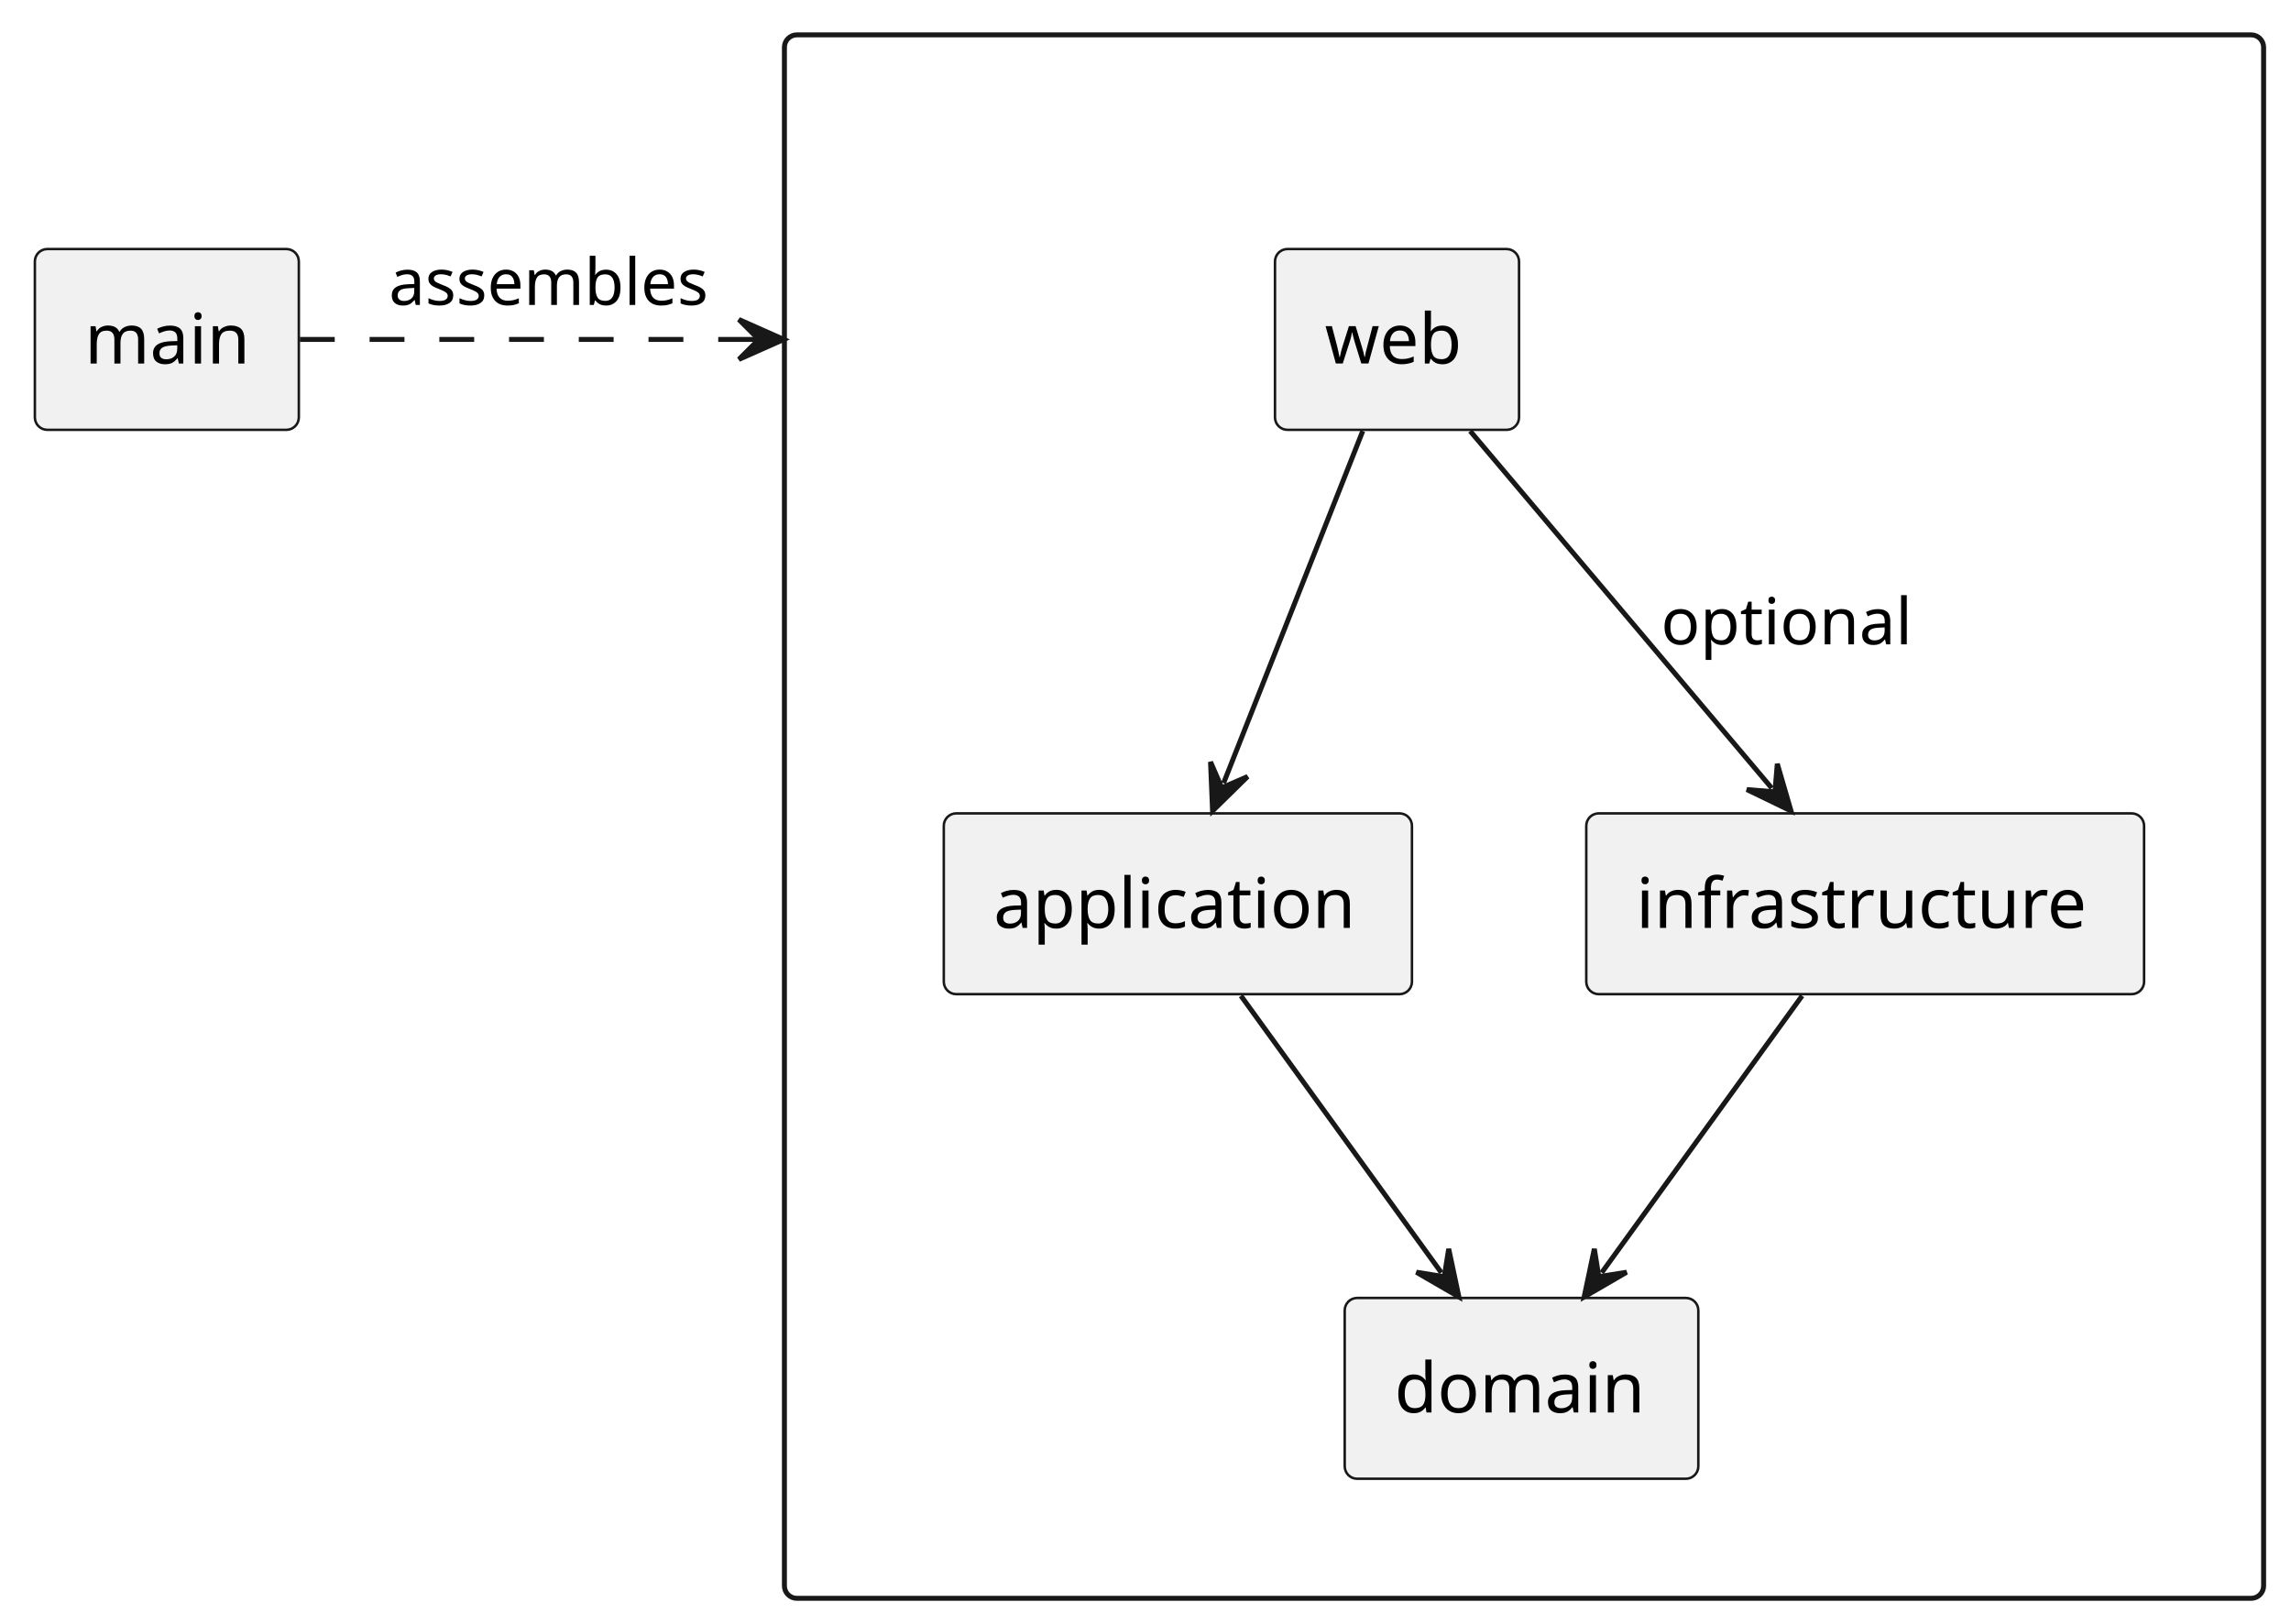
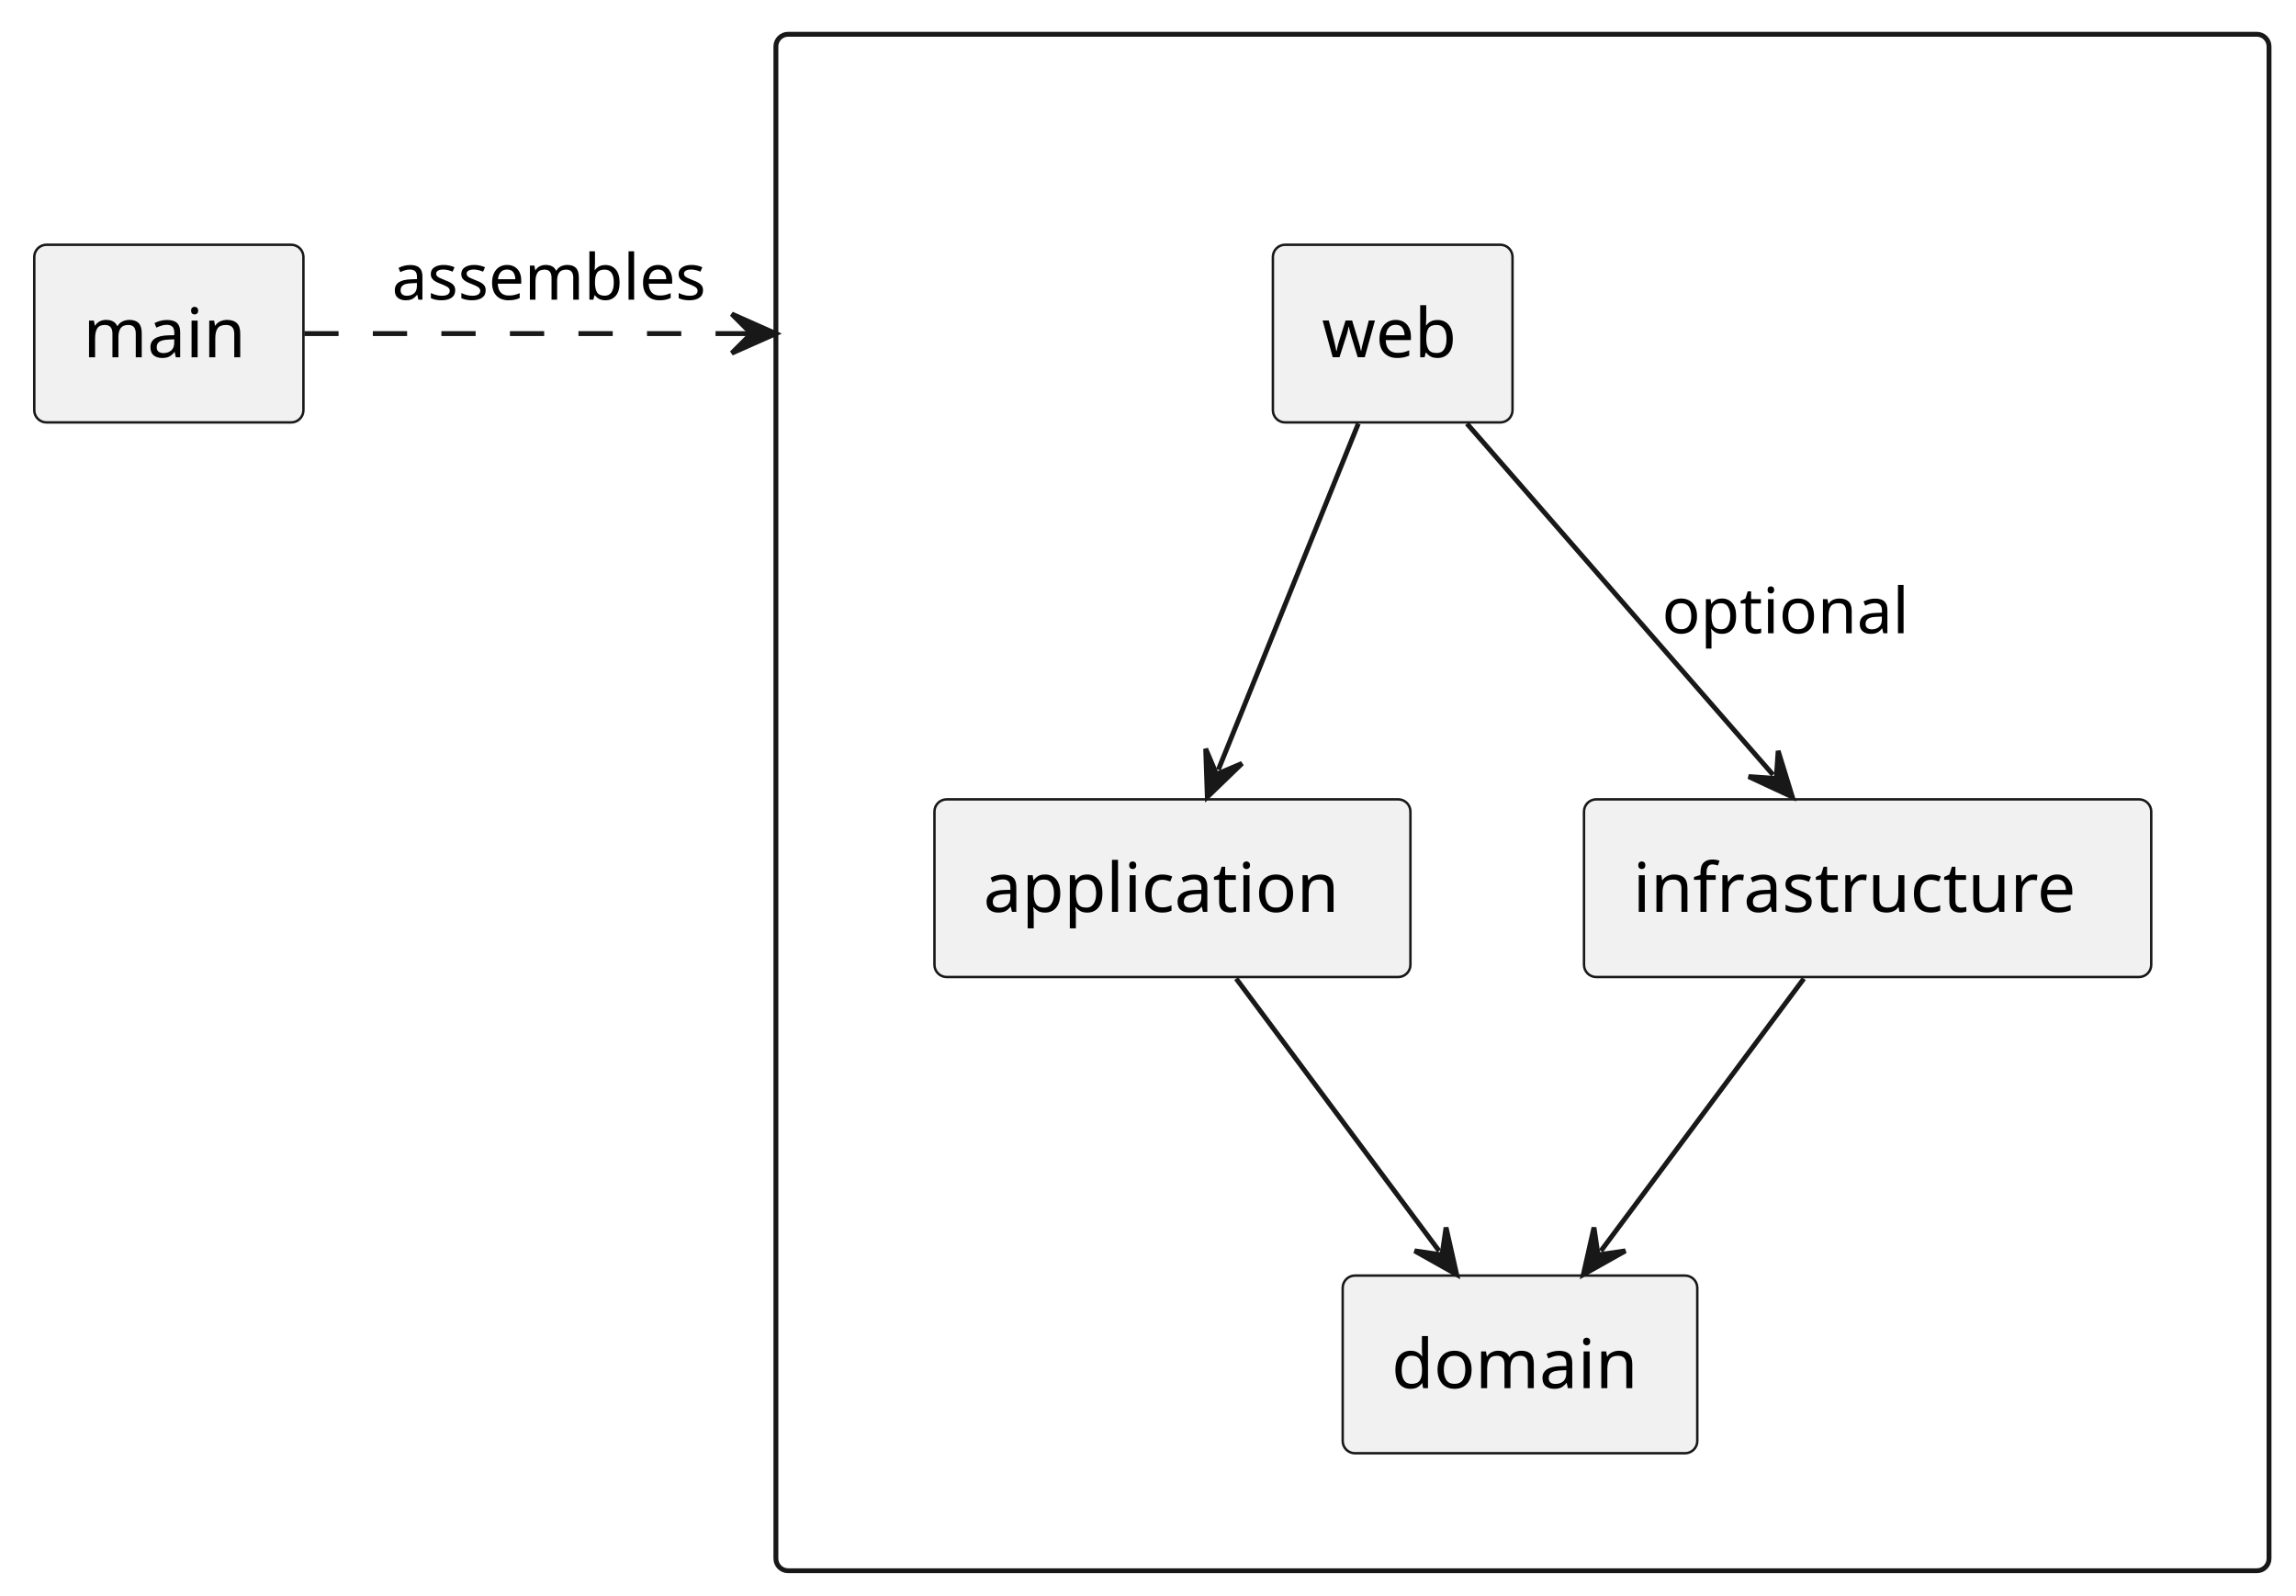
- <svg xmlns="http://www.w3.org/2000/svg" contentStyleType="text/css" height="326px" preserveAspectRatio="none" style="width:460px;height:326px;background:#FFFFFF;" version="1.1" viewBox="0 0 460 326" width="460px" zoomAndPan="magnify">
+ <svg xmlns="http://www.w3.org/2000/svg" contentStyleType="text/css" data-diagram-type="DESCRIPTION" height="326px" preserveAspectRatio="none" style="width:469px;height:326px;background:#FFFFFF;" version="1.1" viewBox="0 0 469 326" width="469px" zoomAndPan="magnify">
  <defs />
  <g>
-     <g id="cluster_setup">
-       <rect fill="none" height="313.89" rx="2.5" ry="2.5" style="stroke:#181818;stroke-width:1.0;" width="297" x="157.5" y="7" />
-       <text fill="#000000" font-family="sans-serif" font-size="14" font-weight="bold" lengthAdjust="spacing" textLength="5" x="303.5" y="21.995"> </text>
+     <g class="cluster" data-entity="setup" data-source-line="2" data-uid="ent0003" id="cluster_setup">
+       <rect fill="none" height="313.89" rx="2.5" ry="2.5" style="stroke:#181818;stroke-width:1;" width="305" x="158.49" y="7" />
+       <text fill="#000000" font-family="sans-serif" font-size="14" font-weight="bold" lengthAdjust="spacing" textLength="4.874" x="308.553" y="21.995"> </text>
    </g>
-     <g id="elem_application">
-       <rect fill="#F1F1F1" height="36.297" rx="2.5" ry="2.5" style="stroke:#181818;stroke-width:0.5;" width="94" x="189.5" y="163.3" />
-       <text fill="#000000" font-family="sans-serif" font-size="14" lengthAdjust="spacing" textLength="74" x="199.5" y="186.295">application</text>
+     <g class="entity" data-entity="application" data-source-line="3" data-uid="ent0004" id="entity_application">
+       <rect fill="#F1F1F1" height="36.297" rx="2.5" ry="2.5" style="stroke:#181818;stroke-width:0.5;" width="97.226" x="190.88" y="163.3" />
+       <text fill="#000000" font-family="sans-serif" font-size="14" lengthAdjust="spacing" textLength="77.226" x="200.88" y="186.295">application</text>
    </g>
-     <g id="elem_infrastructure">
-       <rect fill="#F1F1F1" height="36.297" rx="2.5" ry="2.5" style="stroke:#181818;stroke-width:0.5;" width="112" x="318.5" y="163.3" />
-       <text fill="#000000" font-family="sans-serif" font-size="14" lengthAdjust="spacing" textLength="92" x="328.5" y="186.295">infrastructure</text>
+     <g class="entity" data-entity="infrastructure" data-source-line="4" data-uid="ent0005" id="entity_infrastructure">
+       <rect fill="#F1F1F1" height="36.297" rx="2.5" ry="2.5" style="stroke:#181818;stroke-width:0.5;" width="115.867" x="323.56" y="163.3" />
+       <text fill="#000000" font-family="sans-serif" font-size="14" lengthAdjust="spacing" textLength="95.867" x="333.56" y="186.295">infrastructure</text>
    </g>
-     <g id="elem_domain">
-       <rect fill="#F1F1F1" height="36.297" rx="2.5" ry="2.5" style="stroke:#181818;stroke-width:0.5;" width="71" x="270" y="260.59" />
-       <text fill="#000000" font-family="sans-serif" font-size="14" lengthAdjust="spacing" textLength="51" x="280" y="283.585">domain</text>
+     <g class="entity" data-entity="domain" data-source-line="5" data-uid="ent0006" id="entity_domain">
+       <rect fill="#F1F1F1" height="36.297" rx="2.5" ry="2.5" style="stroke:#181818;stroke-width:0.5;" width="72.432" x="274.27" y="260.59" />
+       <text fill="#000000" font-family="sans-serif" font-size="14" lengthAdjust="spacing" textLength="52.432" x="284.27" y="283.585">domain</text>
    </g>
-     <g id="elem_web">
-       <rect fill="#F1F1F1" height="36.297" rx="2.5" ry="2.5" style="stroke:#181818;stroke-width:0.5;" width="49" x="256" y="50" />
-       <text fill="#000000" font-family="sans-serif" font-size="14" lengthAdjust="spacing" textLength="29" x="266" y="72.995">web</text>
+     <g class="entity" data-entity="web" data-source-line="6" data-uid="ent0007" id="entity_web">
+       <rect fill="#F1F1F1" height="36.297" rx="2.5" ry="2.5" style="stroke:#181818;stroke-width:0.5;" width="48.95" x="260.01" y="50" />
+       <text fill="#000000" font-family="sans-serif" font-size="14" lengthAdjust="spacing" textLength="28.95" x="270.01" y="72.995">web</text>
    </g>
-     <g id="elem_main">
-       <rect fill="#F1F1F1" height="36.297" rx="2.5" ry="2.5" style="stroke:#181818;stroke-width:0.5;" width="53" x="7" y="50" />
-       <text fill="#000000" font-family="sans-serif" font-size="14" lengthAdjust="spacing" textLength="33" x="17" y="72.995">main</text>
+     <g class="entity" data-entity="main" data-source-line="1" data-uid="ent0002" id="entity_main">
+       <rect fill="#F1F1F1" height="36.297" rx="2.5" ry="2.5" style="stroke:#181818;stroke-width:0.5;" width="54.98" x="7" y="50" />
+       <text fill="#000000" font-family="sans-serif" font-size="14" lengthAdjust="spacing" textLength="34.98" x="17" y="72.995">main</text>
    </g>
-     <g id="link_main_setup">
-       <path d="M60.21,68.15 C78.29,68.15 102.555,68.15 123.234,68.15 C133.573,68.15 143.016,68.15 150.341,68.15 C152.172,68.15 153.871,68.15 155.418,68.15 C155.805,68.15 156.182,68.15 156.55,68.15 C156.734,68.15 156.915,68.15 157.094,68.15 C157.184,68.15 151.272,68.15 151.361,68.15 " fill="none" id="main-to-setup" style="stroke:#181818;stroke-width:1.0;stroke-dasharray:7.0,7.0;" />
-       <polygon fill="#181818" points="157.361,68.15,148.361,64.15,152.361,68.15,148.361,72.15,157.361,68.15" style="stroke:#181818;stroke-width:1.0;" />
-       <text fill="#000000" font-family="sans-serif" font-size="13" lengthAdjust="spacing" textLength="69" x="78.07" y="61.217">assembles</text>
+     <g class="link" data-entity-1="main" data-entity-2="setup" data-source-line="9" data-uid="lnk8" id="link_main_setup">
+       <path d="M62.16,68.15 C80.305,68.15 104.362,68.15 124.802,68.15 C135.023,68.15 144.338,68.15 151.558,68.15 C153.363,68.15 155.037,68.15 156.562,68.15 C156.943,68.15 157.314,68.15 157.677,68.15 C157.858,68.15 158.036,68.15 158.213,68.15 C158.301,68.15 152.388,68.15 152.475,68.15" fill="none" id="main-to-setup" style="stroke:#181818;stroke-width:1;stroke-dasharray:7.0,7.0;" />
+       <polygon fill="#181818" points="158.475,68.15,149.475,64.15,153.475,68.15,149.475,72.15,158.475,68.15" style="stroke:#181818;stroke-width:1;" />
+       <text fill="#000000" font-family="sans-serif" font-size="13" lengthAdjust="spacing" textLength="68.809" x="80.05" y="61.217">assembles</text>
    </g>
-     <g id="link_web_application">
-       <path d="M273.62,86.54 C265.41,107.32 253.935,136.33 245.675,157.23 " fill="none" id="web-to-application" style="stroke:#181818;stroke-width:1.0;" />
-       <polygon fill="#181818" points="243.47,162.81,250.498,155.91,245.308,158.16,243.058,152.97,243.47,162.81" style="stroke:#181818;stroke-width:1.0;" />
+     <g class="link" data-entity-1="web" data-entity-2="application" data-source-line="10" data-uid="lnk9" id="link_web_application">
+       <path d="M277.46,86.54 C269.05,107.32 257.319,136.347 248.869,157.247" fill="none" id="web-to-application" style="stroke:#181818;stroke-width:1;" />
+       <polygon fill="#181818" points="246.62,162.81,253.702,155.965,248.494,158.174,246.285,152.967,246.62,162.81" style="stroke:#181818;stroke-width:1;" />
    </g>
-     <g id="link_web_infrastructure">
-       <path d="M295.19,86.54 C312.74,107.32 338.089,137.326 355.739,158.226 " fill="none" id="web-to-infrastructure" style="stroke:#181818;stroke-width:1.0;" />
-       <polygon fill="#181818" points="359.61,162.81,356.859,153.353,356.384,158.99,350.747,158.515,359.61,162.81" style="stroke:#181818;stroke-width:1.0;" />
-       <text fill="#000000" font-family="sans-serif" font-size="13" lengthAdjust="spacing" textLength="51" x="333.5" y="129.367">optional</text>
+     <g class="link" data-entity-1="web" data-entity-2="infrastructure" data-source-line="11" data-uid="lnk10" id="link_web_infrastructure">
+       <path d="M299.65,86.54 C317.76,107.32 343.969,137.386 362.178,158.286" fill="none" id="web-to-infrastructure" style="stroke:#181818;stroke-width:1;" />
+       <polygon fill="#181818" points="366.12,162.81,363.224,153.397,362.835,159.04,357.192,158.652,366.12,162.81" style="stroke:#181818;stroke-width:1;" />
+       <text fill="#000000" font-family="sans-serif" font-size="13" lengthAdjust="spacing" textLength="52.685" x="339.49" y="129.367">optional</text>
    </g>
-     <g id="link_application_domain">
-       <path d="M249.16,199.92 C261.61,217.12 276.981,238.361 289.401,255.511 " fill="none" id="application-to-domain" style="stroke:#181818;stroke-width:1.0;" />
-       <polygon fill="#181818" points="292.92,260.37,290.881,250.735,289.987,256.32,284.401,255.427,292.92,260.37" style="stroke:#181818;stroke-width:1.0;" />
+     <g class="link" data-entity-1="application" data-entity-2="domain" data-source-line="12" data-uid="lnk11" id="link_application_domain">
+       <path d="M252.51,199.92 C265.32,217.12 281.185,238.409 293.965,255.559" fill="none" id="application-to-domain" style="stroke:#181818;stroke-width:1;" />
+       <polygon fill="#181818" points="297.55,260.37,295.38,250.763,294.562,256.361,288.965,255.543,297.55,260.37" style="stroke:#181818;stroke-width:1;" />
    </g>
-     <g id="link_infrastructure_domain">
-       <path d="M361.84,199.92 C349.39,217.12 334.019,238.361 321.599,255.511 " fill="none" id="infrastructure-to-domain" style="stroke:#181818;stroke-width:1.0;" />
-       <polygon fill="#181818" points="318.08,260.37,326.599,255.427,321.013,256.32,320.119,250.735,318.08,260.37" style="stroke:#181818;stroke-width:1.0;" />
+     <g class="link" data-entity-1="infrastructure" data-entity-2="domain" data-source-line="13" data-uid="lnk12" id="link_infrastructure_domain">
+       <path d="M368.47,199.92 C355.66,217.12 339.795,238.409 327.015,255.559" fill="none" id="infrastructure-to-domain" style="stroke:#181818;stroke-width:1;" />
+       <polygon fill="#181818" points="323.43,260.37,332.015,255.543,326.418,256.361,325.6,250.763,323.43,260.37" style="stroke:#181818;stroke-width:1;" />
    </g>
  </g>
</svg>
